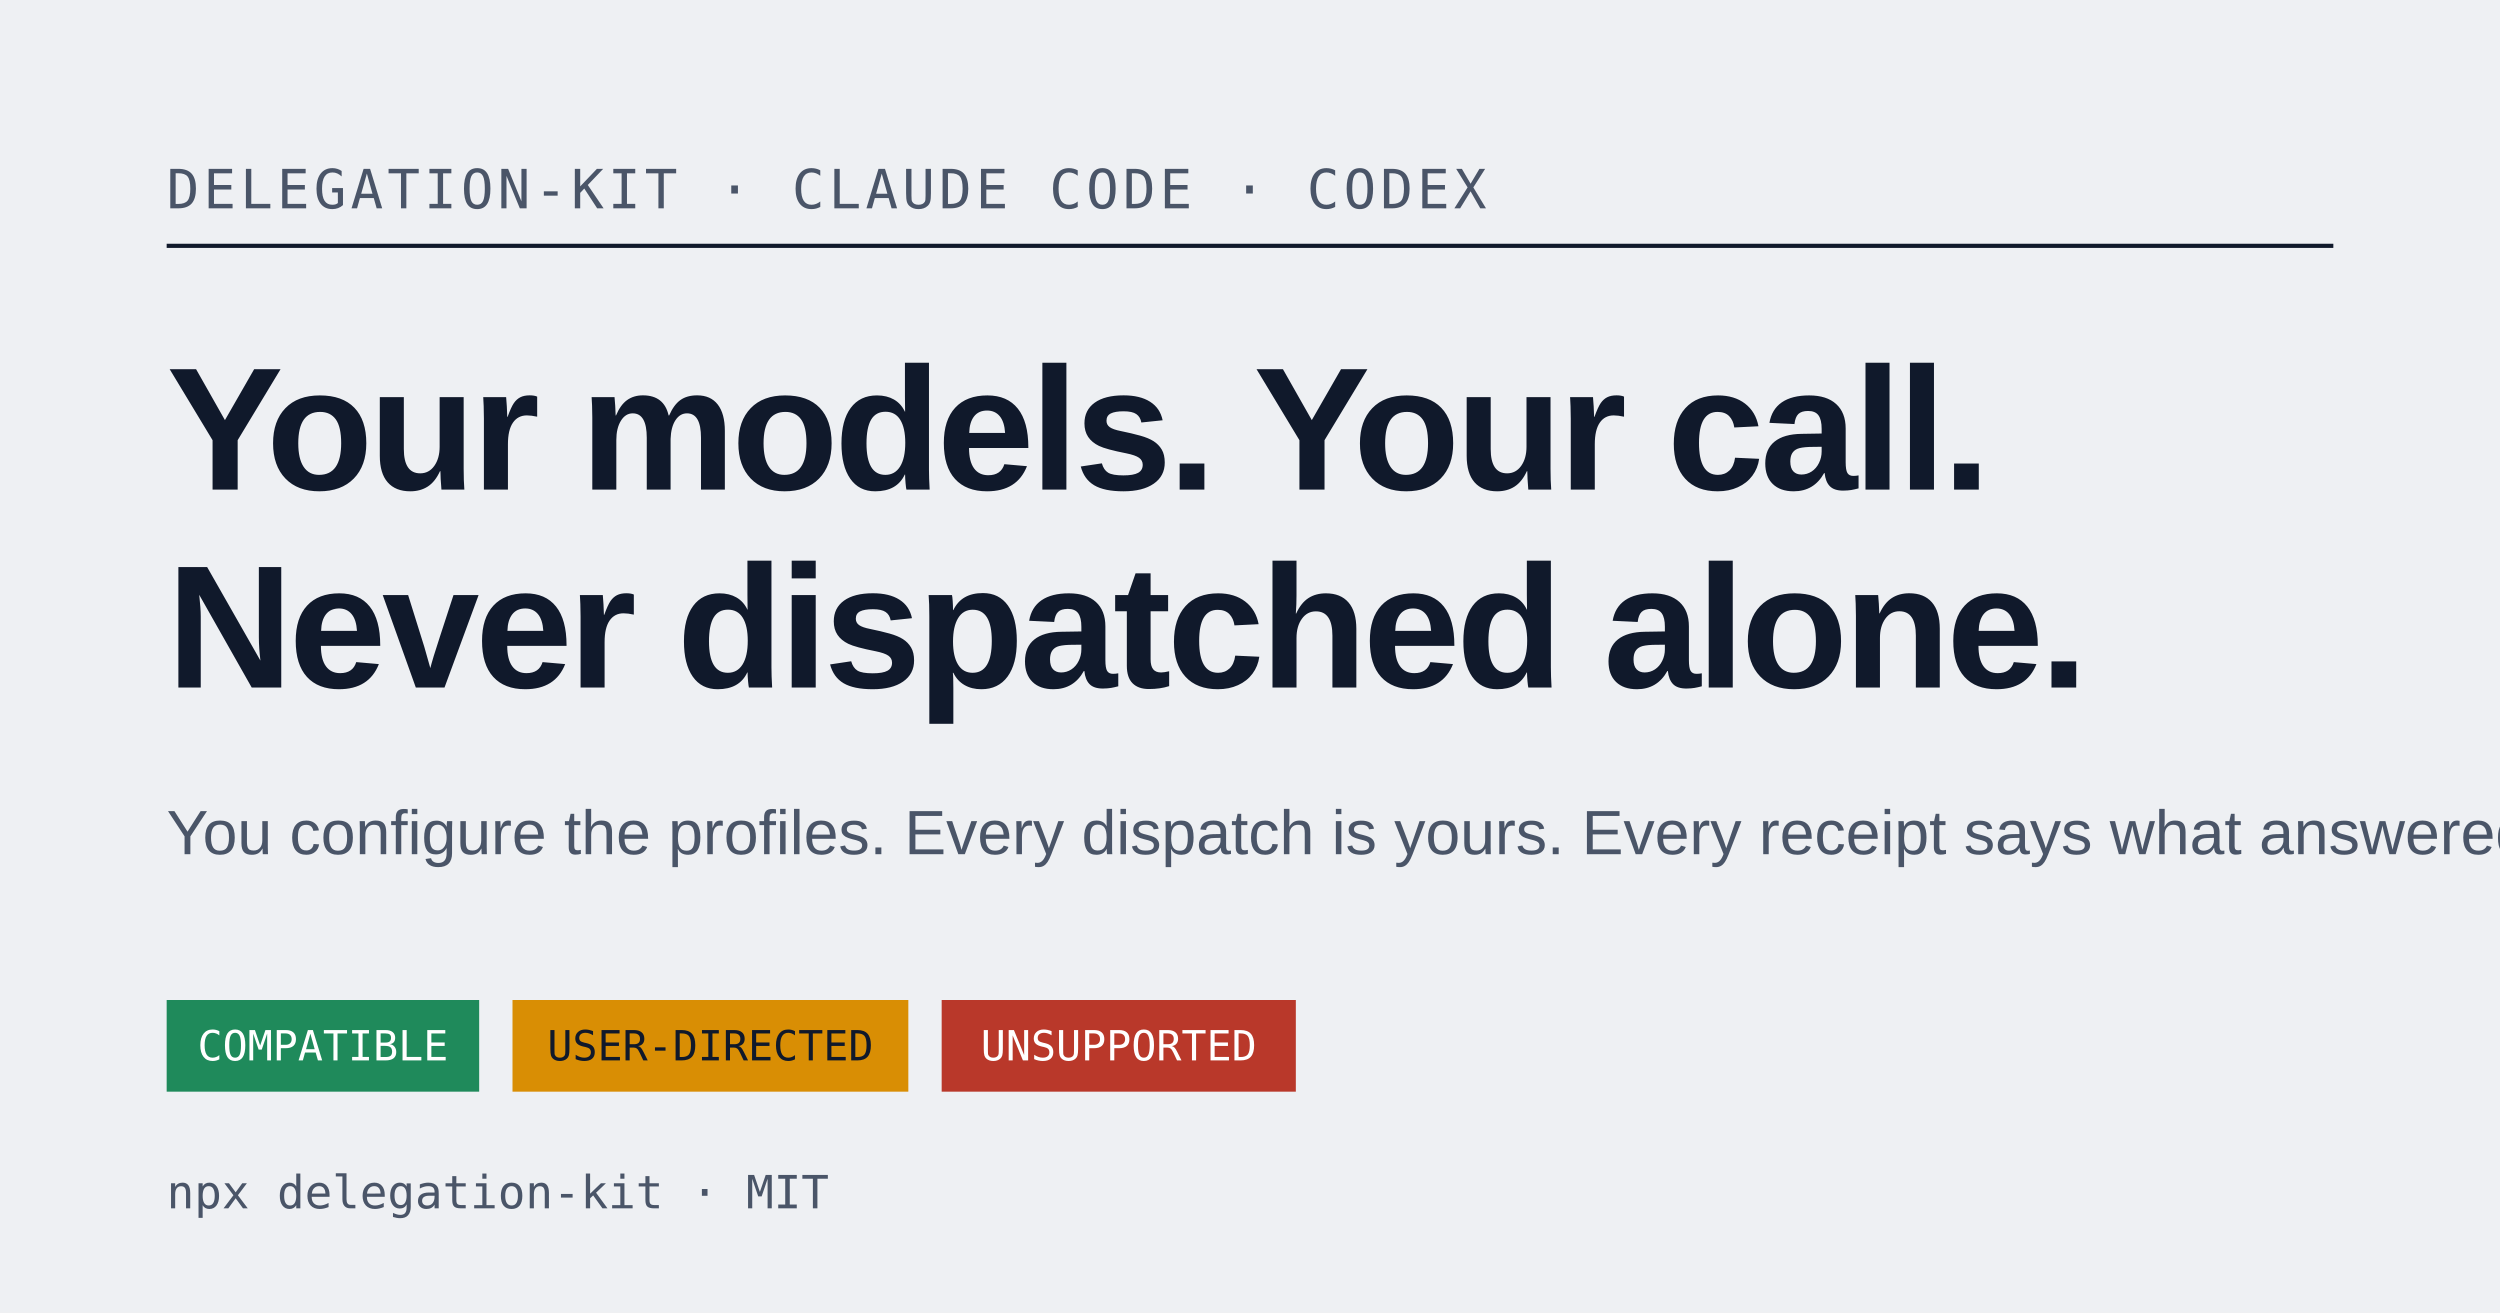
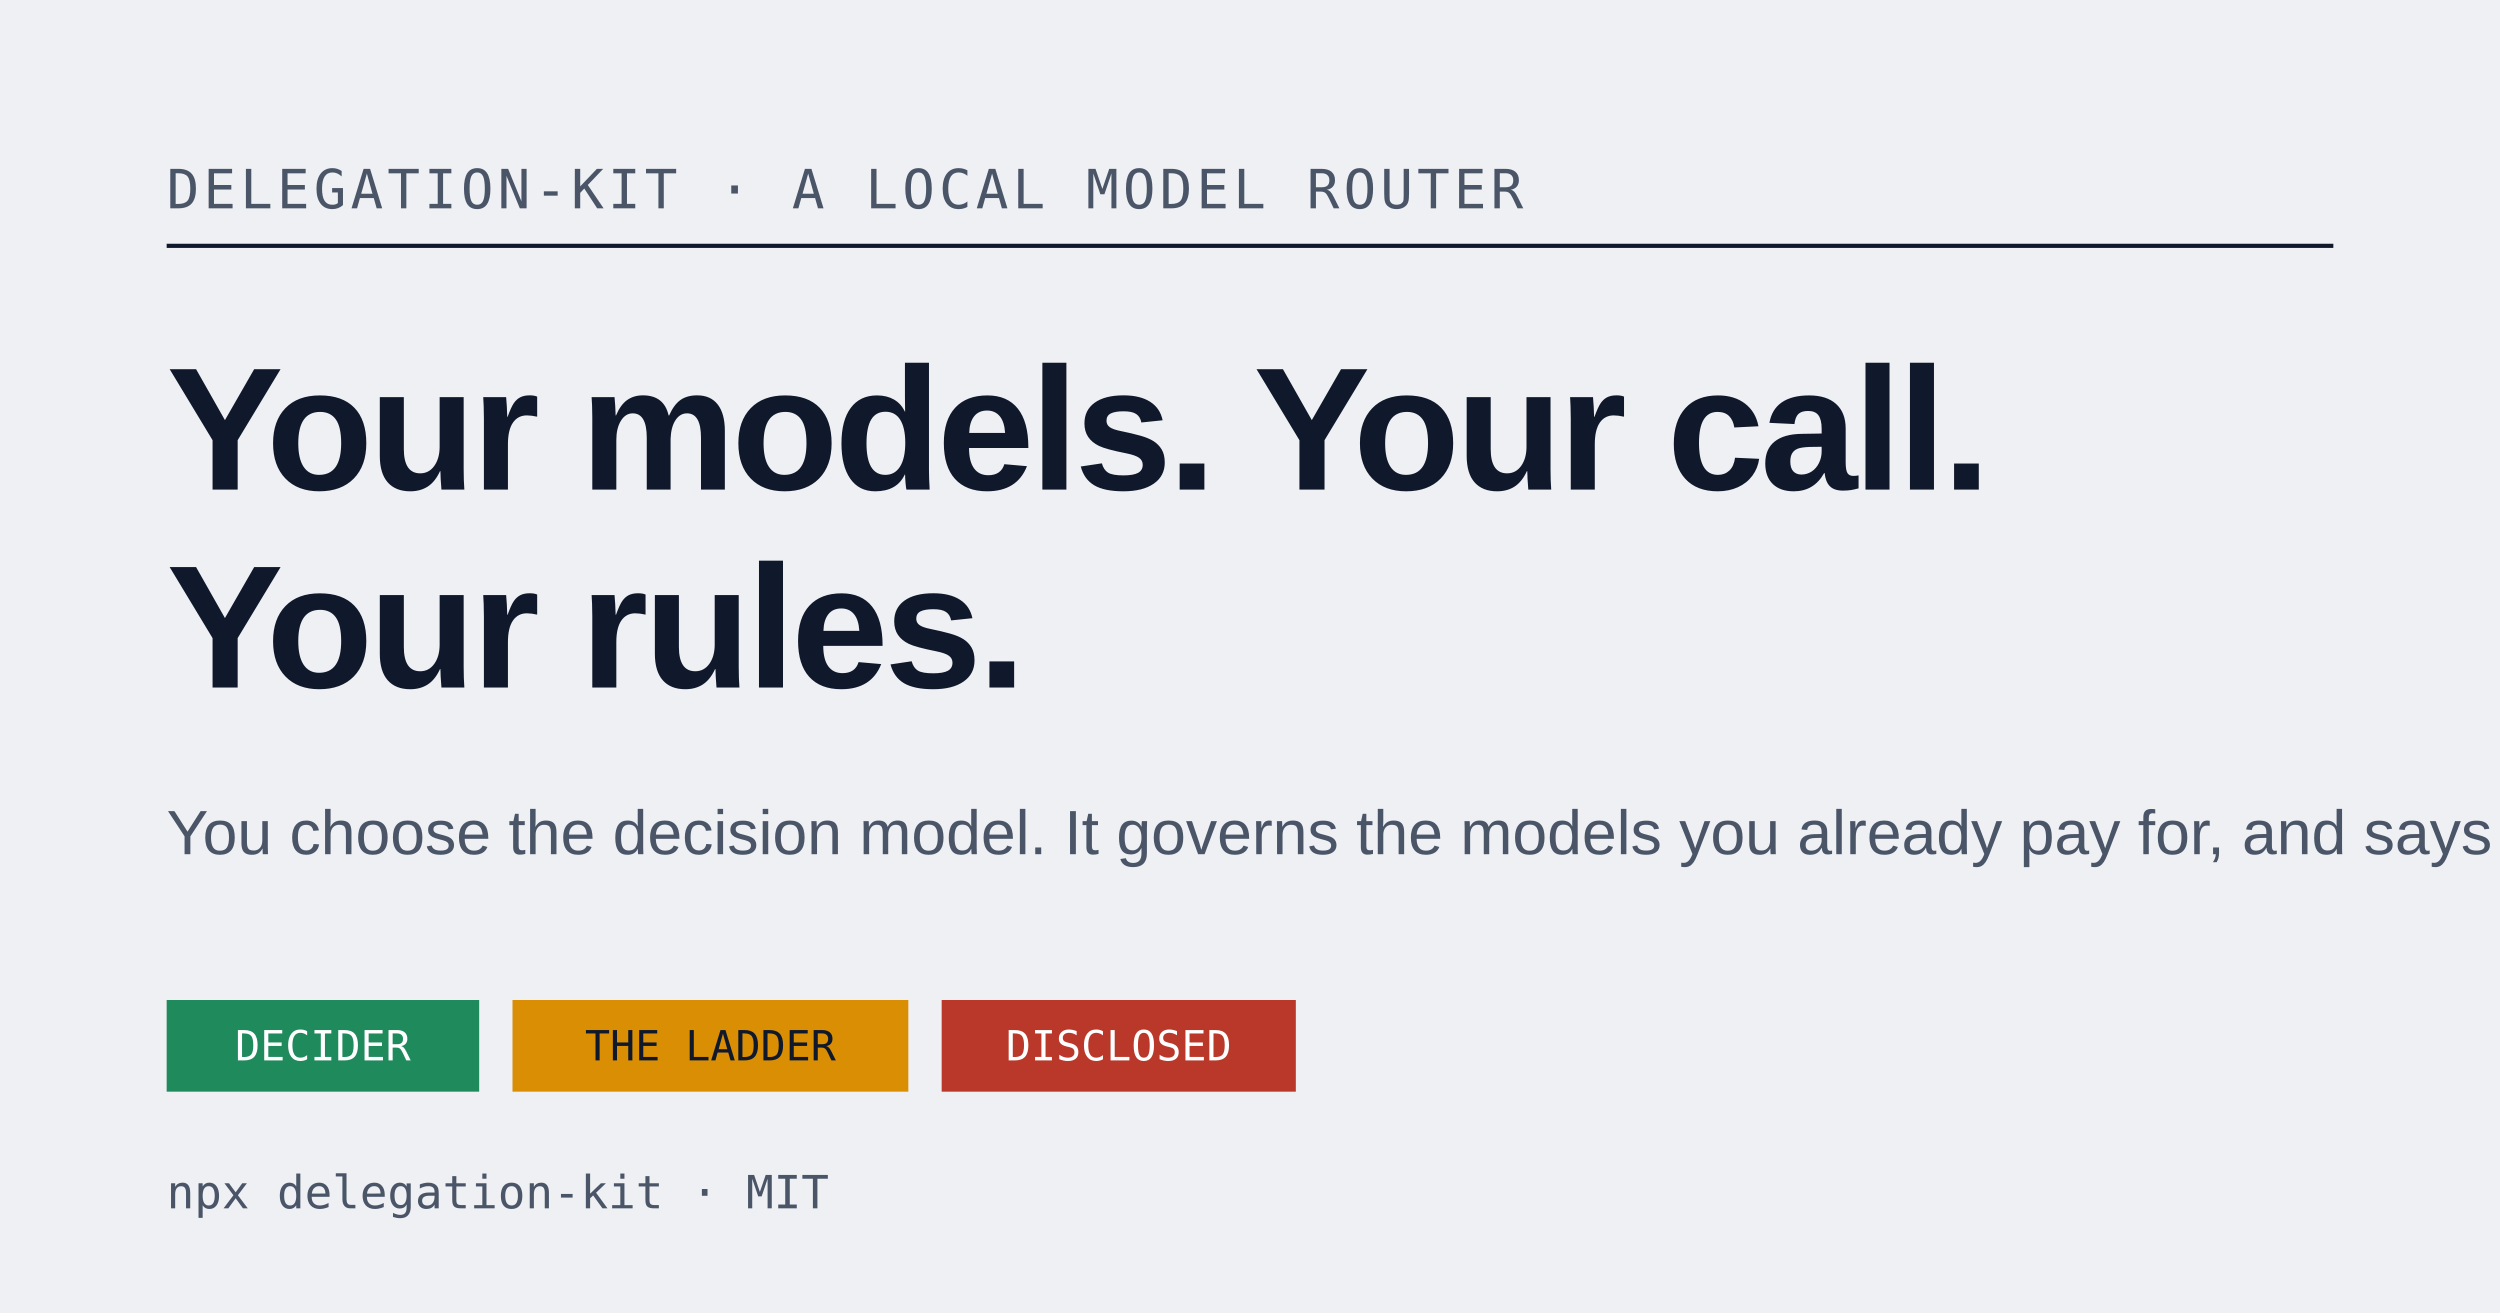
<svg xmlns="http://www.w3.org/2000/svg" viewBox="0 0 1200 630" width="1200" height="630">
  <rect width="1200" height="630" fill="#eef0f3" />
  <line x1="80" y1="118" x2="1120" y2="118" stroke="#10192b" stroke-width="2" />
  <g font-family="'IBM Plex Mono', ui-monospace, Menlo, monospace">
-     <text x="80" y="100" font-size="26" fill="#4a5568" letter-spacing="2">DELEGATION-KIT · CLAUDE CODE · CODEX</text>
+     <text x="80" y="100" font-size="26" fill="#4a5568" letter-spacing="2">DELEGATION-KIT · A LOCAL MODEL ROUTER</text>
  </g>
  <g font-family="'Bricolage Grotesque', 'Helvetica Neue', Arial, sans-serif" font-weight="600" fill="#10192b" letter-spacing="-2">
    <text x="80" y="235" font-size="84">Your models. Your call.</text>
-     <text x="80" y="330" font-size="84">Never dispatched alone.</text>
+     <text x="80" y="330" font-size="84">Your rules.</text>
  </g>
  <g font-family="'IBM Plex Sans', 'Helvetica Neue', Arial, sans-serif" fill="#4a5568">
-     <text x="80" y="410" font-size="30">You configure the profiles. Every dispatch is yours. Every receipt says what answered.</text>
+     <text x="80" y="410" font-size="30">You choose the decision model. It governs the models you already pay for, and says why.</text>
  </g>
  <g font-family="'IBM Plex Mono', ui-monospace, Menlo, monospace" font-size="20" font-weight="500">
    <rect x="80" y="480" width="150" height="44" fill="#1f8a5b" />
-     <text x="155" y="509" text-anchor="middle" fill="#ffffff">COMPATIBLE</text>
+     <text x="155" y="509" text-anchor="middle" fill="#ffffff">DECIDER</text>
    <rect x="246" y="480" width="190" height="44" fill="#d98e04" />
-     <text x="341" y="509" text-anchor="middle" fill="#10192b">USER-DIRECTED</text>
+     <text x="341" y="509" text-anchor="middle" fill="#10192b">THE LADDER</text>
    <rect x="452" y="480" width="170" height="44" fill="#b9382a" />
-     <text x="537" y="509" text-anchor="middle" fill="#ffffff">UNSUPPORTED</text>
+     <text x="537" y="509" text-anchor="middle" fill="#ffffff">DISCLOSED</text>
    <text x="80" y="580" font-size="22" fill="#4a5568">npx delegation-kit · MIT</text>
  </g>
</svg>
